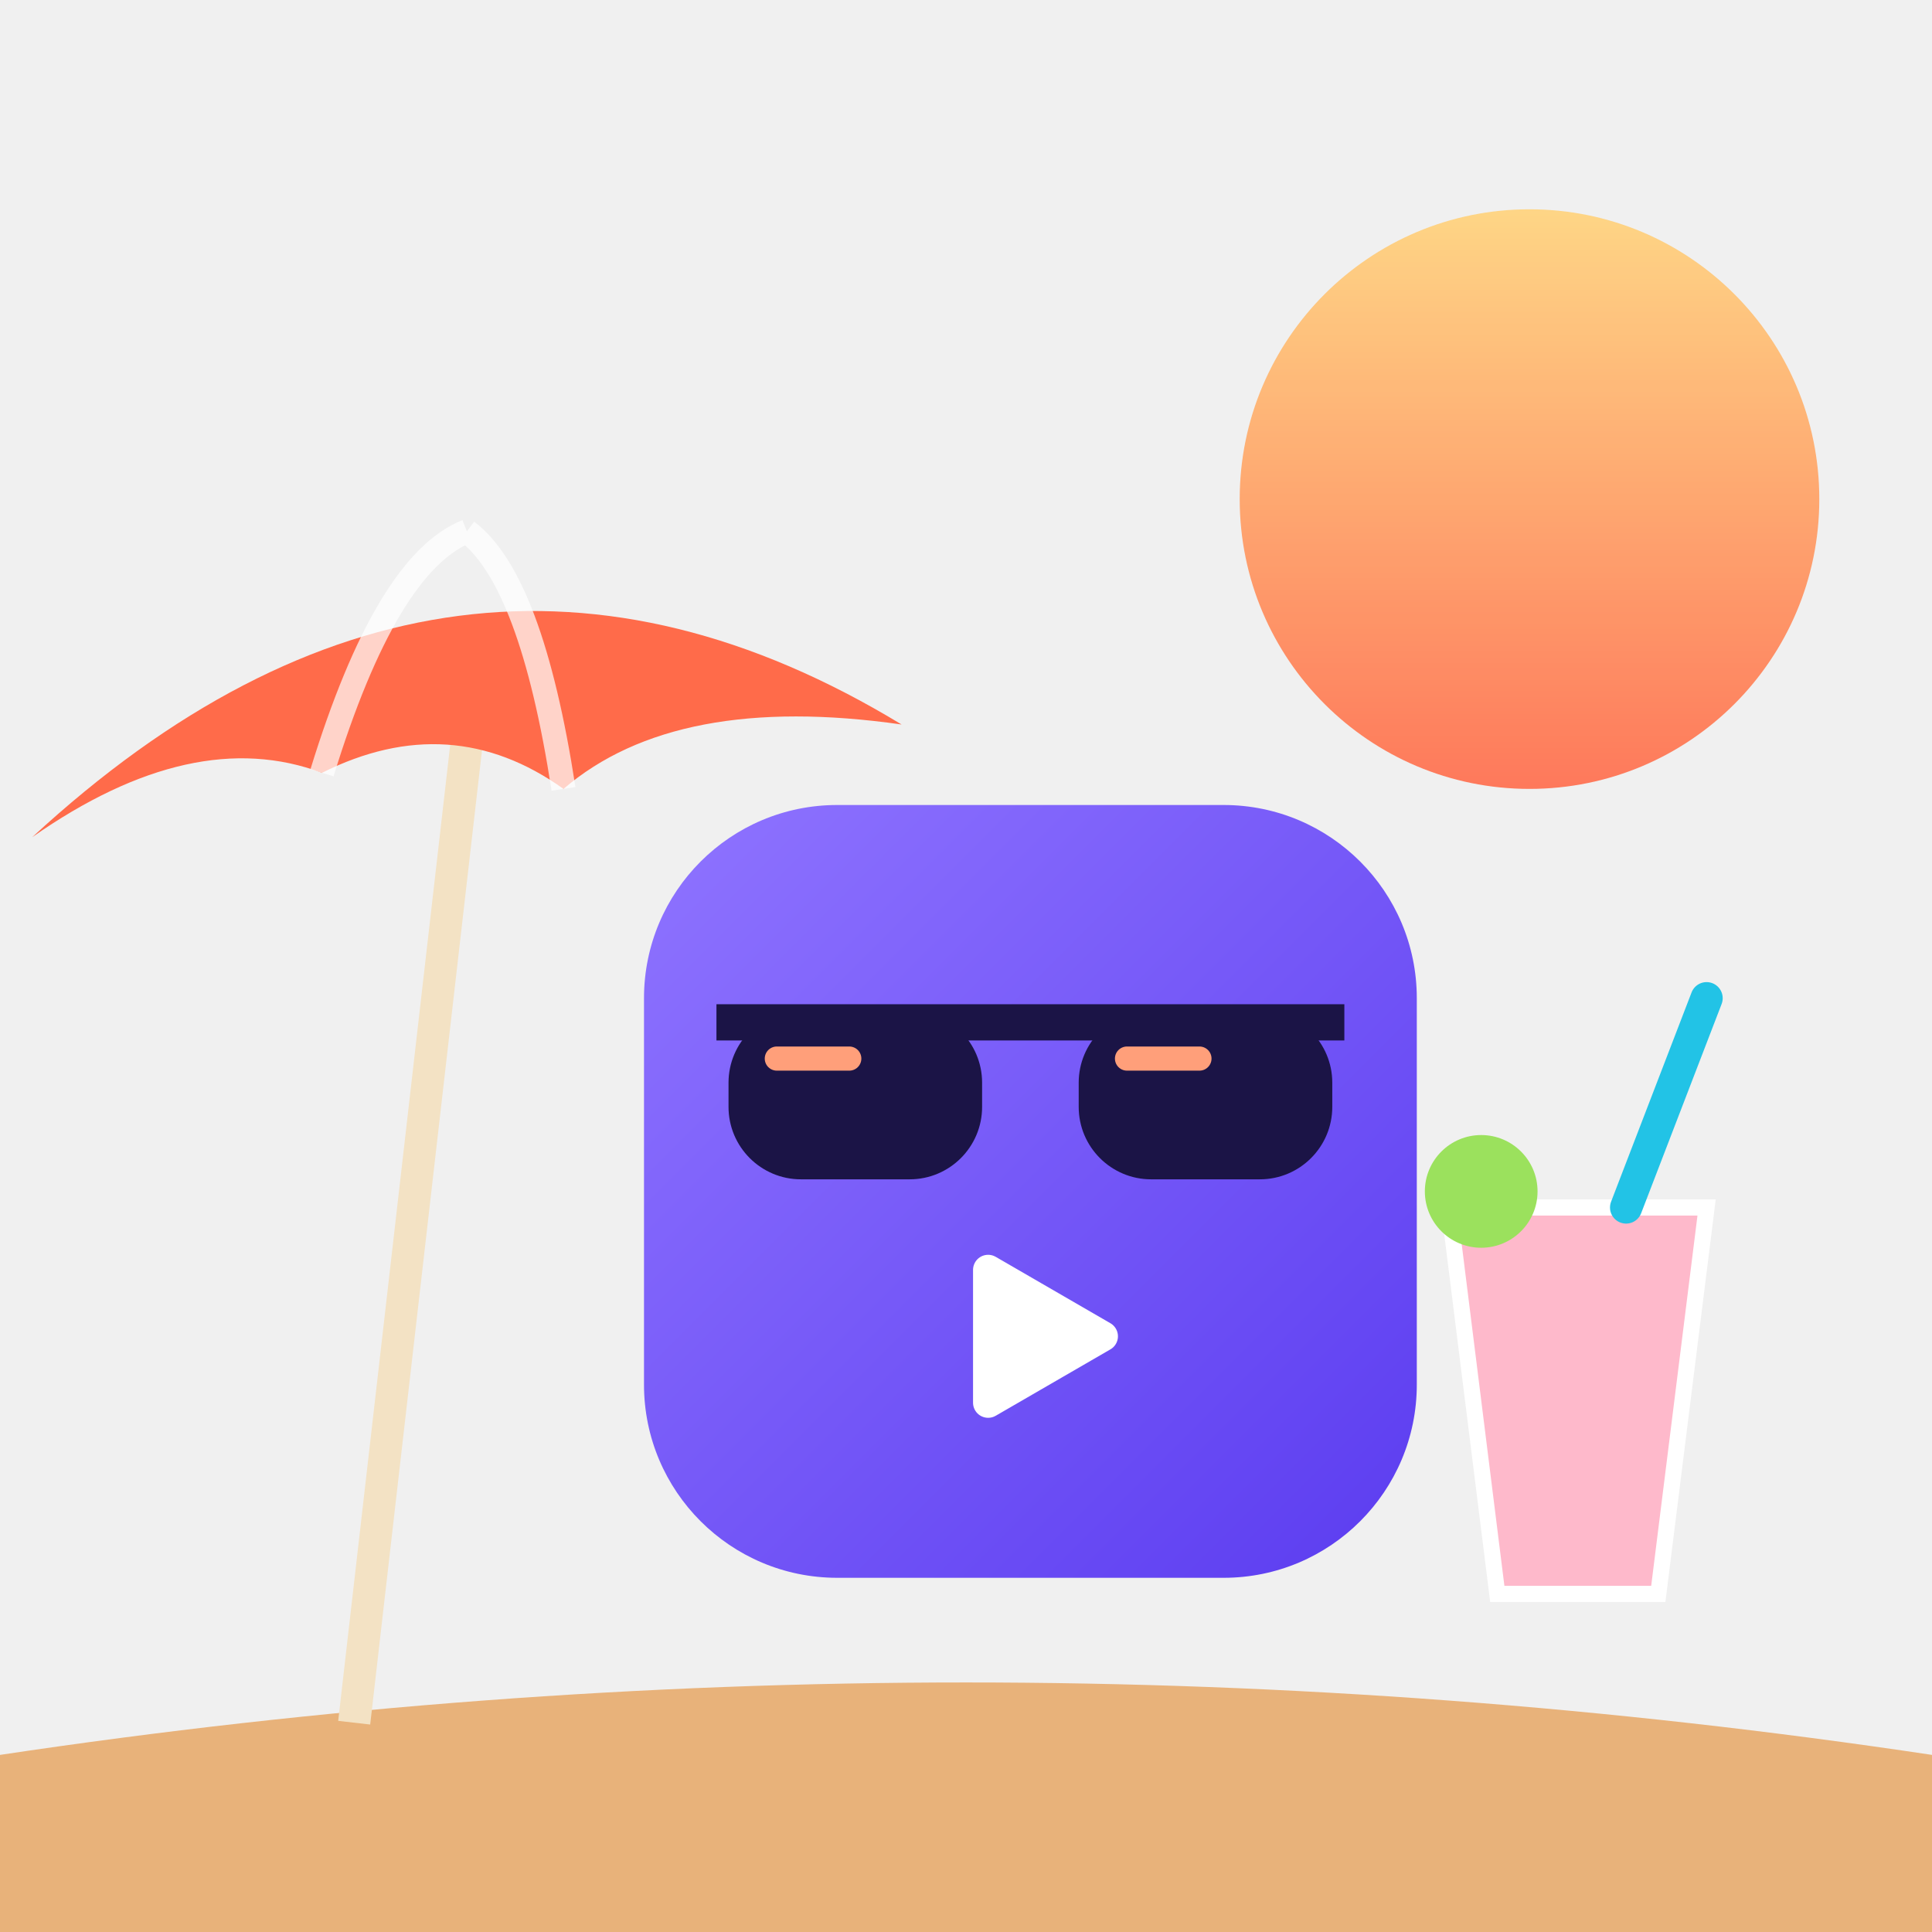
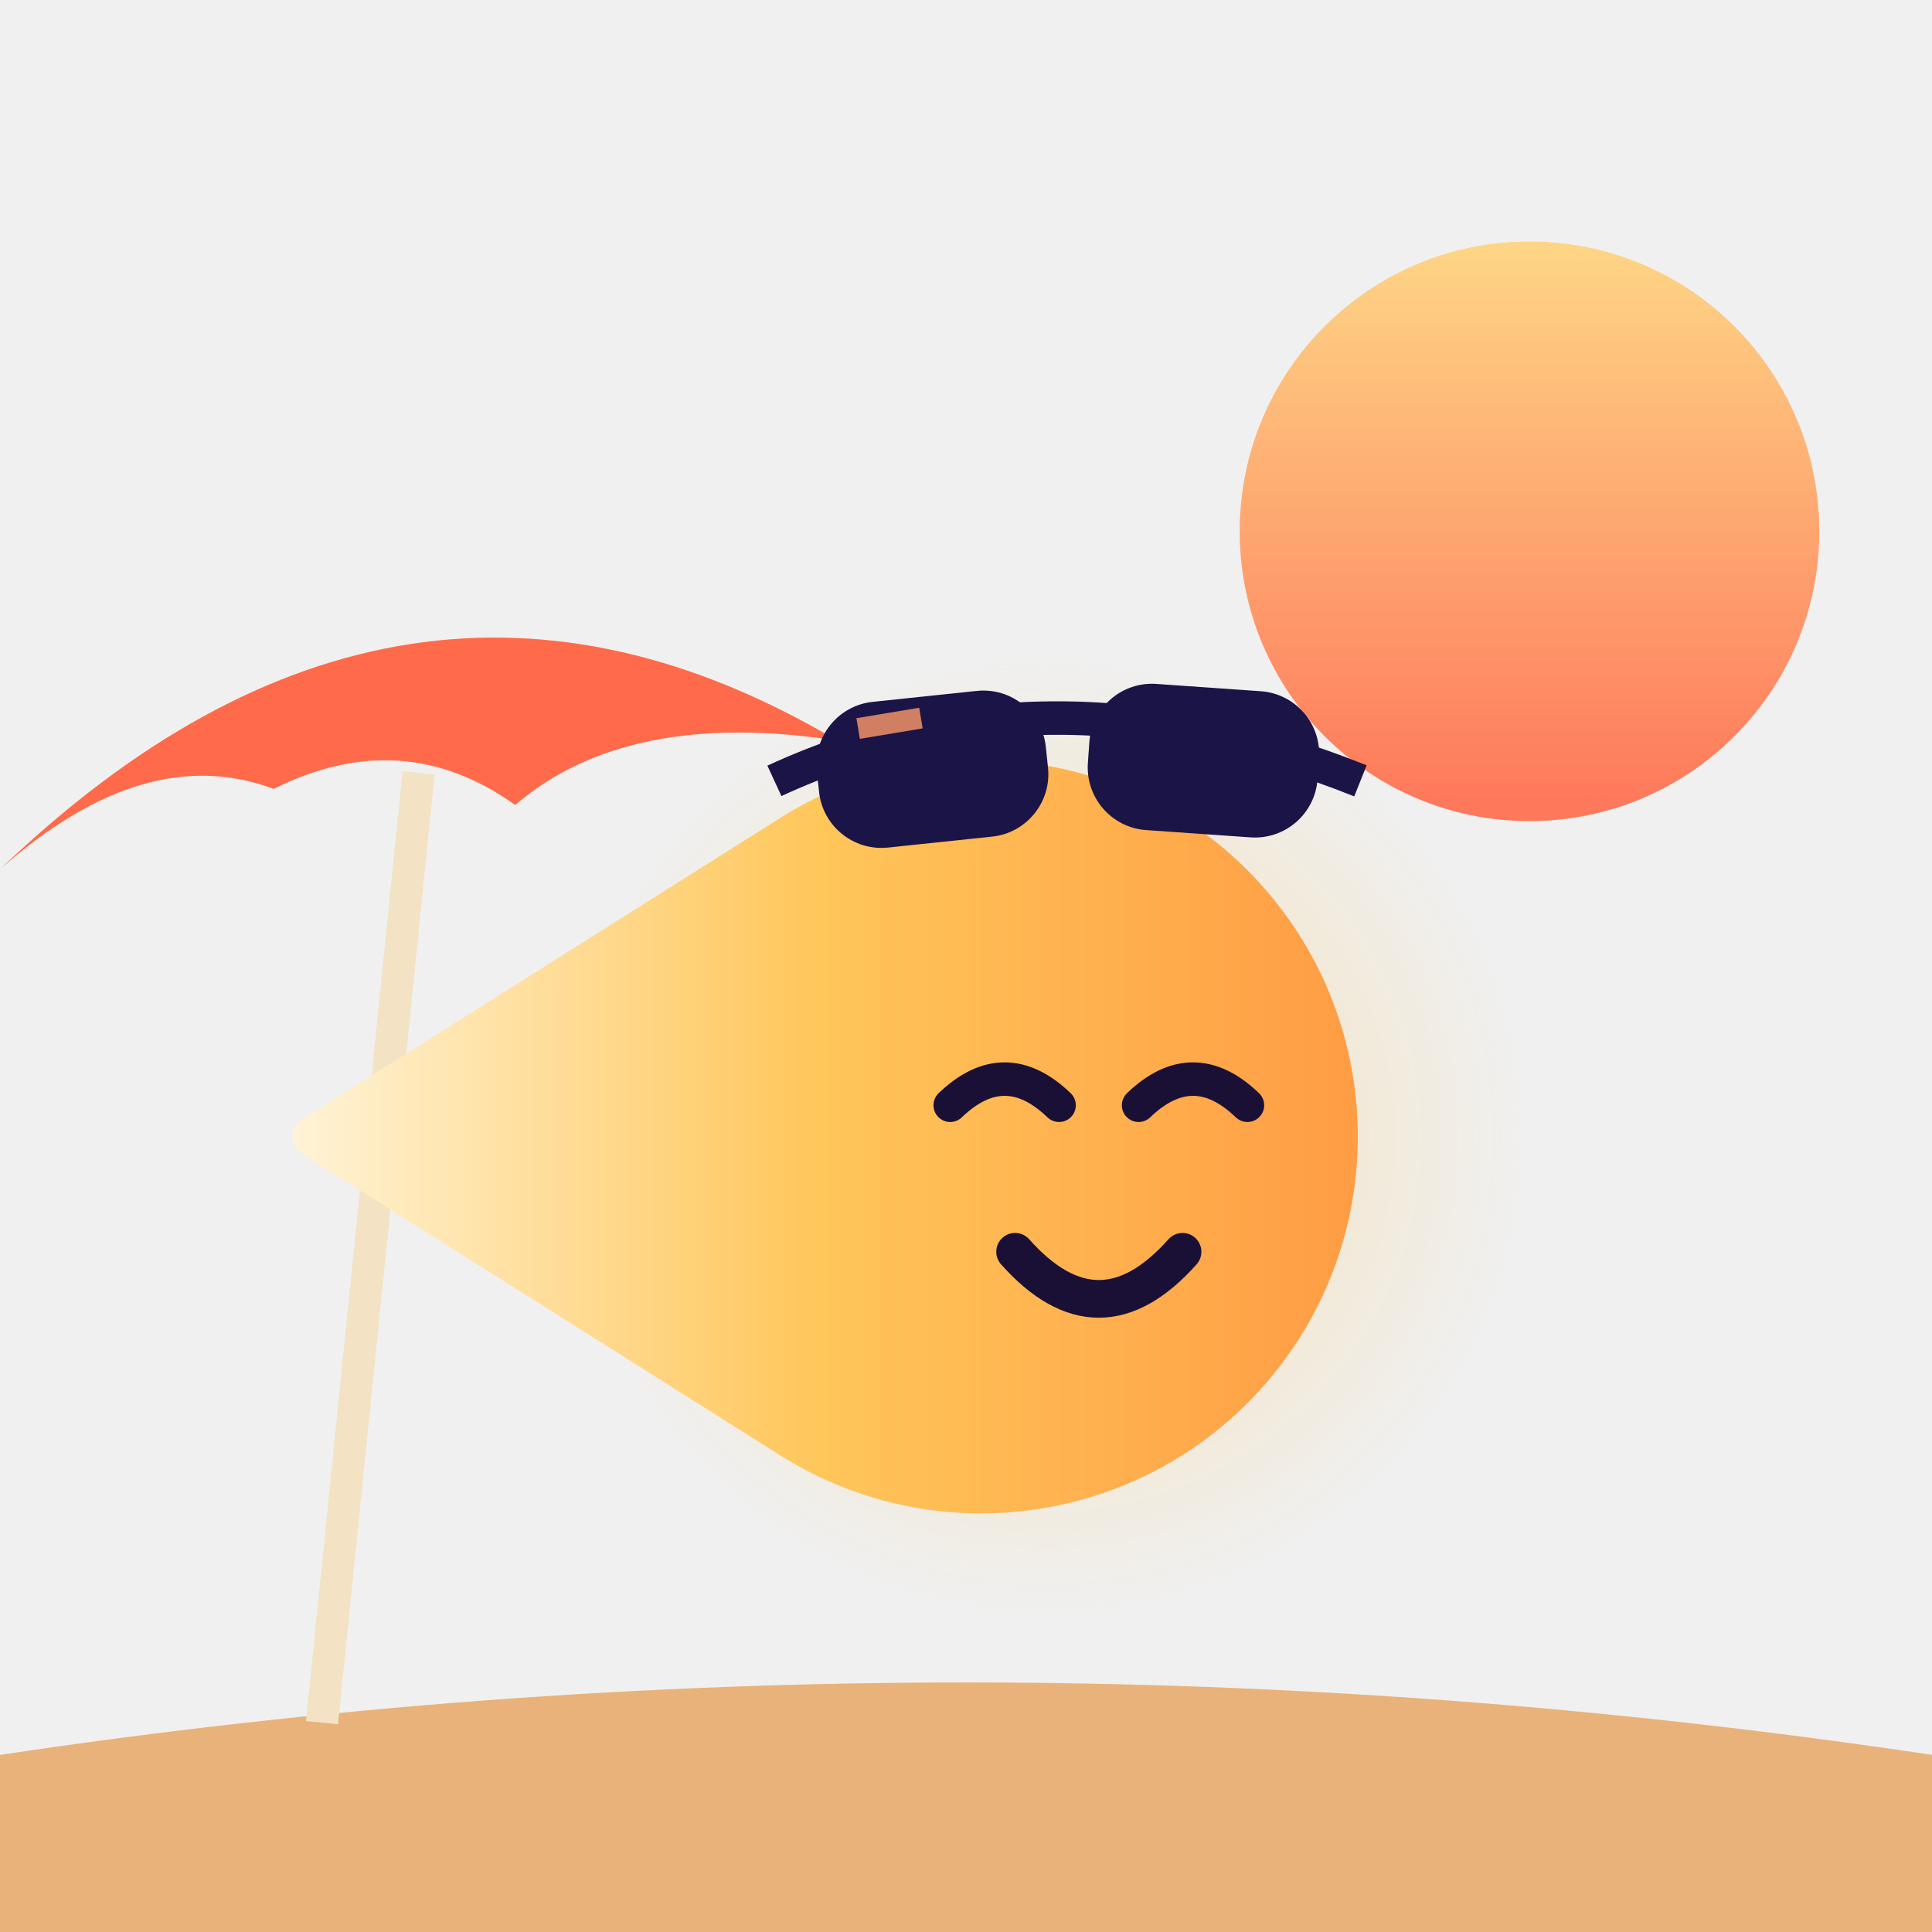
- <svg xmlns="http://www.w3.org/2000/svg" width="240" height="240" viewBox="0 0 240 240">
+ <svg xmlns="http://www.w3.org/2000/svg" viewBox="0 0 240 240" width="240" height="240">
  <defs>
-     <linearGradient id="lg" x1="0" y1="0" x2="64" y2="64" gradientUnits="userSpaceOnUse">
-       <stop offset="0" stop-color="#8f74ff" />
-       <stop offset="1" stop-color="#5b3cf0" />
-     </linearGradient>
-     <linearGradient id="sun" x1="0" y1="0" x2="0" y2="1">
-       <stop offset="0" stop-color="#ffd27a" />
-       <stop offset="1" stop-color="#ff6b4a" />
+     <linearGradient id="gs" gradientUnits="userSpaceOnUse" x1="0" y1="30" x2="0" y2="100">
+       <stop offset="0" stop-color="#ffd27a" stop-opacity="1" />
+       <stop offset="1" stop-color="#ff6b4a" stop-opacity="1" />
    </linearGradient>
  </defs>
-   <circle cx="190" cy="62" r="36" fill="url(#sun)" opacity=".9" />
+   <circle cx="190" cy="66" r="36" fill="url(#gs)" opacity=".9" />
  <path d="M0 218 Q120 200 240 218 V240 H0Z" fill="#e8b27a" />
-   <line x1="44" y1="214" x2="58" y2="92" stroke="#f3e2c4" stroke-width="4" />
-   <path d="M4 104 Q56 56 112 90 Q84 86 70 98 Q56 88 40 96 Q24 90 4 104Z" fill="#ff6b4a" />
-   <path d="M40 96 Q48 70 58 66 M70 98 Q66 72 58 66" stroke="#fff" stroke-width="3" fill="none" opacity=".7" />
-   <g transform="translate(80 100) scale(1.5)">
-     <rect width="64" height="64" rx="16" fill="url(#lg)" />
-     <path d="M28.5 38.5 L38 44 L28.5 49.5 Z" fill="#fff" stroke="#fff" stroke-width="2.5" stroke-linejoin="round" />
-   </g>
-   <g transform="translate(80 100) scale(1.5)">
-     <path d="M6 18 H58" stroke="#1b1446" stroke-width="3" />
-     <rect x="7" y="17" width="21" height="14" rx="6" fill="#1b1446" />
-     <rect x="36" y="17" width="21" height="14" rx="6" fill="#1b1446" />
-     <path d="M11 21 l6 0 M40 21 l6 0" stroke="#ff9f7a" stroke-width="2" stroke-linecap="round" />
-   </g>
-   <g transform="translate(196 168)">
-     <path d="M-16 -18 L16 -18 L10 30 L-10 30Z" fill="#ffb3c7" fill-opacity=".9" stroke="#fff" stroke-width="2" />
-     <line x1="6" y1="-18" x2="16" y2="-44" stroke="#22c3e6" stroke-width="4" stroke-linecap="round" />
-     <circle cx="-12" cy="-20" r="7" fill="#9be15d" />
+   <line x1="40" y1="214" x2="52" y2="96" stroke="#f3e2c4" stroke-width="4" />
+   <path d="M0 108 Q50 60 104 92 Q78 88 64 100 Q50 90 34 98 Q18 92 0 108Z" fill="#ff6b4a" />
+   <g transform="translate(26 58) scale(2.6)">
+     <defs>
+       <linearGradient id="guf" gradientUnits="userSpaceOnUse" x1="4" y1="0" x2="60" y2="0">
+         <stop offset="0" stop-color="#fff3d6" stop-opacity="1" />
+         <stop offset="0.45" stop-color="#ffc65a" stop-opacity="1" />
+         <stop offset="1" stop-color="#ff9440" stop-opacity="1" />
+       </linearGradient>
+       <radialGradient id="gug" gradientUnits="userSpaceOnUse" cx="40" cy="32" r="23">
+         <stop offset="0" stop-color="#ffc65a" stop-opacity="0.45" />
+         <stop offset="1" stop-color="#ffc65a" stop-opacity="0" />
+       </radialGradient>
+     </defs>
+     <circle cx="40" cy="32" r="23" fill="url(#gug)" />
+     <path d="M5 32 L28 17.5 A17 17 0 1 1 28 46.5 Z" fill="url(#guf)" stroke="url(#guf)" stroke-width="2" stroke-linejoin="round" />
+     <path d="M35.4 30.5 Q38 28 40.6 30.5" fill="none" stroke="#1a1036" stroke-width="1.6" stroke-linecap="round" />
+     <path d="M44.4 30.5 Q47 28 49.6 30.5" fill="none" stroke="#1a1036" stroke-width="1.6" stroke-linecap="round" />
+     <path d="M38.5 37.5 Q42.5 42 46.5 37.5" fill="none" stroke="#1a1036" stroke-width="1.8" stroke-linecap="round" />
+     <path d="M27 15 Q40 9 55 15" stroke="#1b1446" stroke-width="1.6" fill="none" />
+     <rect x="29" y="11" width="11" height="7" rx="3" fill="#1b1446" transform="rotate(-6 34 14)" />
+     <rect x="42" y="10.5" width="11" height="7" rx="3" fill="#1b1446" transform="rotate(4 47 14)" />
+     <path d="M31 12.5 L34 12" stroke="#ff9a6a" stroke-width="1" opacity=".8" />
  </g>
</svg>
